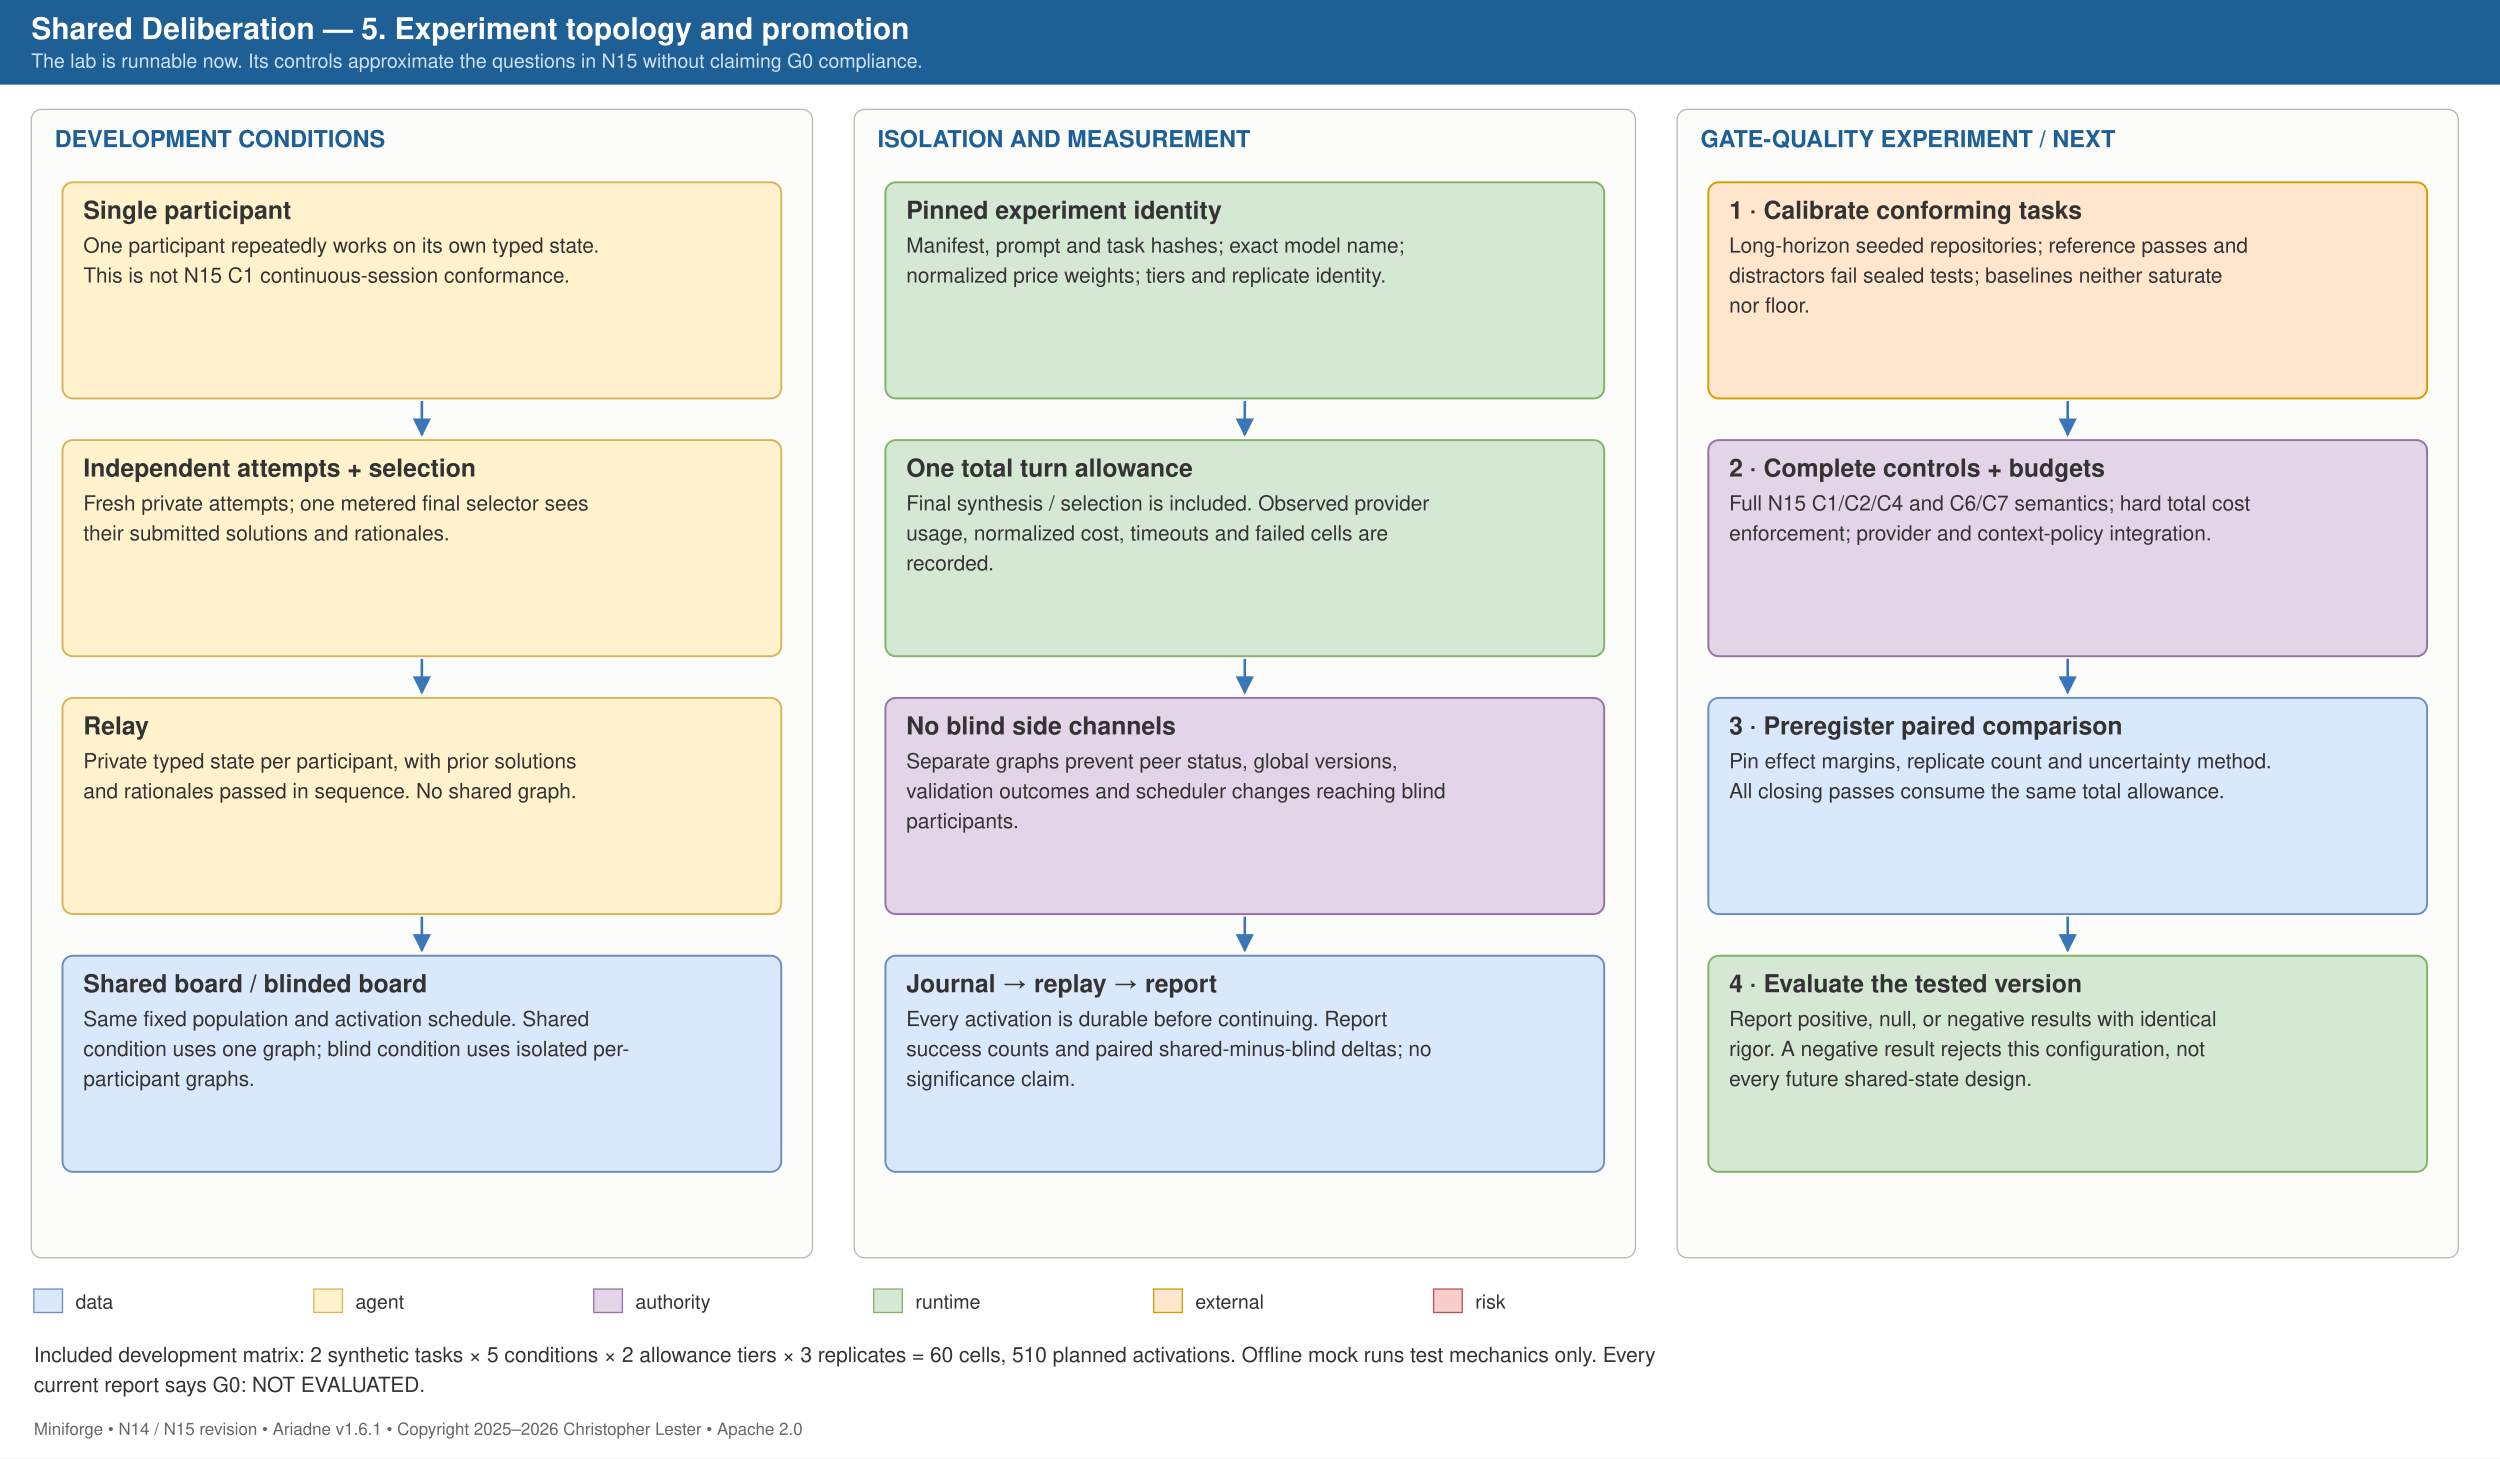
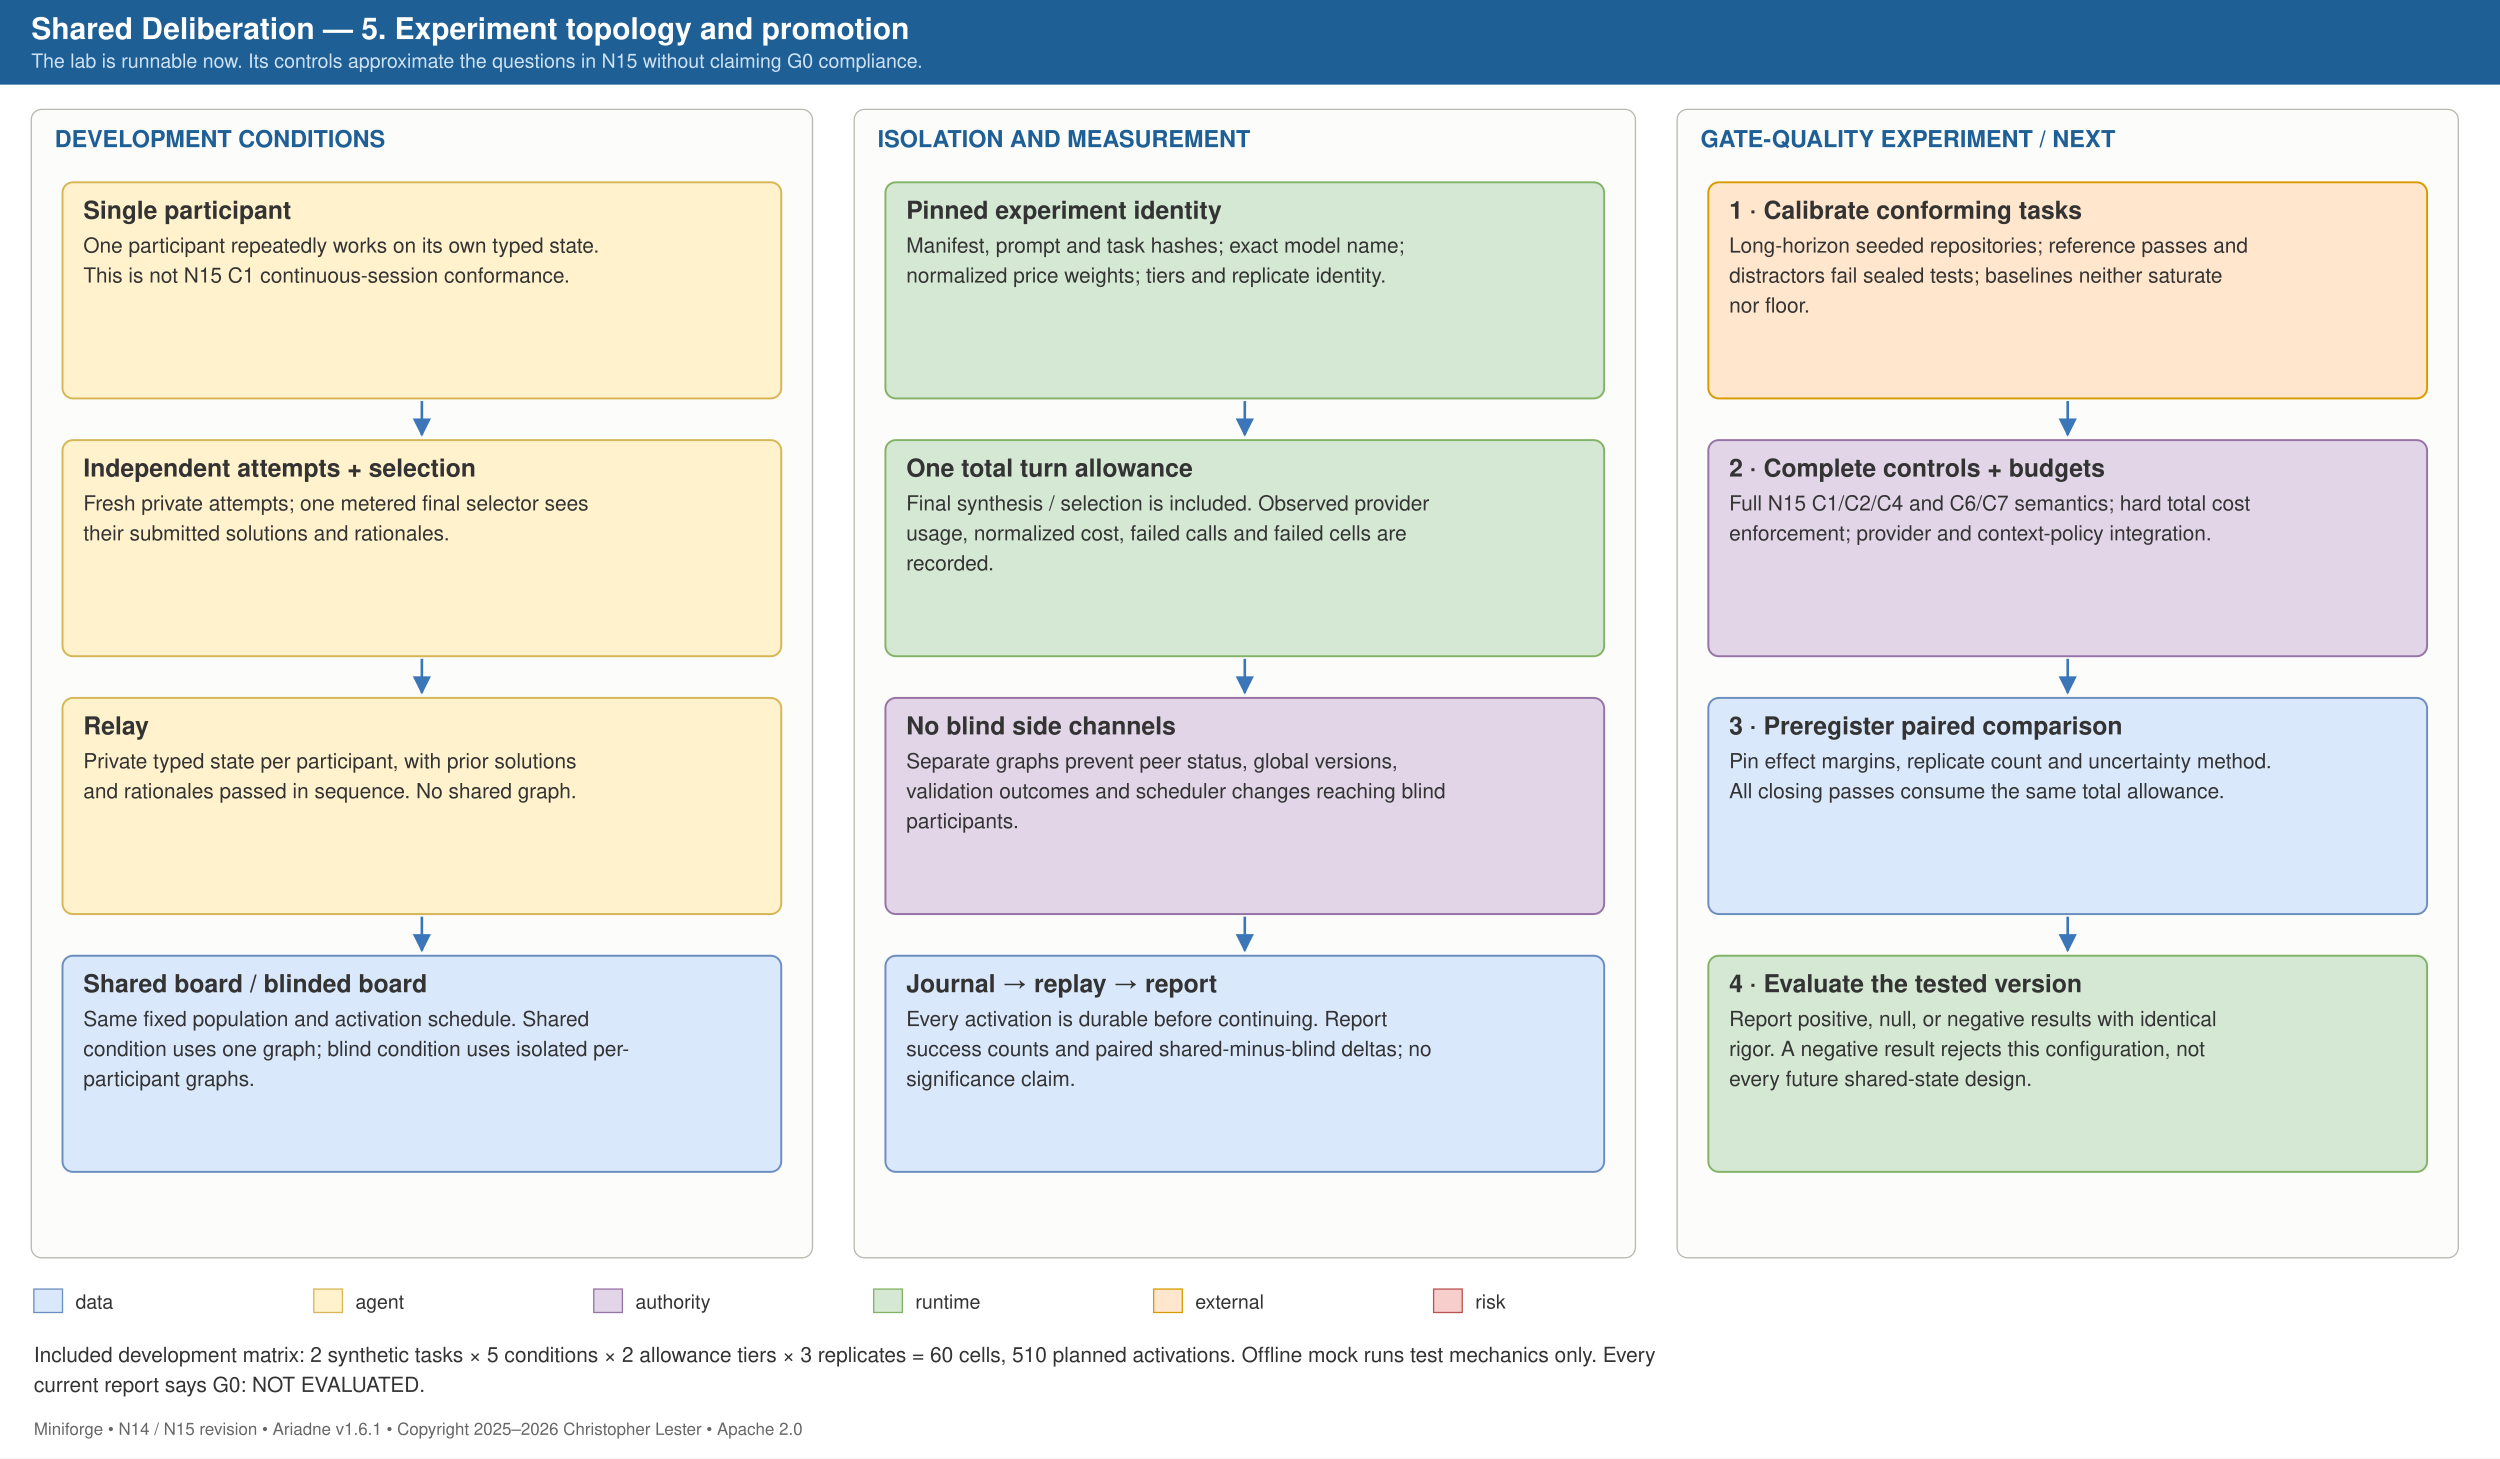
<svg xmlns="http://www.w3.org/2000/svg" viewBox="0 0 1920 1120" role="img" aria-labelledby="title desc" font-family="Helvetica, Arial, sans-serif">
  <defs>
    <marker id="arrow" viewBox="0 0 10 10" refX="9" refY="5" markerWidth="7" markerHeight="7" orient="auto-start-reverse">
      <path d="M0,0 L10,5 L0,10 z" fill="#3a76b8" />
    </marker>
  </defs>
  <rect width="1920" height="1120" fill="white" />
  <rect width="1920" height="65" fill="#1e5f96" />
  <text x="24" y="30" font-size="23" fill="white" font-weight="bold">Shared Deliberation — 5. Experiment topology and promotion</text>
  <text x="24" y="52" font-size="15" fill="#cfe2f3">The lab is runnable now. Its controls approximate the questions in N15 without claiming G0 compliance.</text>
  <rect x="24" y="84" width="600" height="882" rx="8" fill="#fcfcfa" stroke="#b8b8b0" />
  <text x="42" y="113" font-size="18" fill="#1e5f96" font-weight="bold">DEVELOPMENT CONDITIONS</text>
  <rect x="48" y="140" width="552" height="166" rx="8" fill="#fff2cc" stroke="#d6b656" stroke-width="1.5" />
  <text x="64" y="168" font-size="19" fill="#333" font-weight="bold">Single participant</text>
  <text x="64" y="194" font-size="16" fill="#333" font-weight="normal">One participant repeatedly works on its own typed state.</text>
  <text x="64" y="217" font-size="16" fill="#333" font-weight="normal">This is not N15 C1 continuous-session conformance.</text>
  <path d="M324,308 L324,334" fill="none" stroke="#3a76b8" stroke-width="2" marker-end="url(#arrow)" />
  <rect x="48" y="338" width="552" height="166" rx="8" fill="#fff2cc" stroke="#d6b656" stroke-width="1.5" />
  <text x="64" y="366" font-size="19" fill="#333" font-weight="bold">Independent attempts + selection</text>
  <text x="64" y="392" font-size="16" fill="#333" font-weight="normal">Fresh private attempts; one metered final selector sees</text>
  <text x="64" y="415" font-size="16" fill="#333" font-weight="normal">their submitted solutions and rationales.</text>
  <path d="M324,506 L324,532" fill="none" stroke="#3a76b8" stroke-width="2" marker-end="url(#arrow)" />
  <rect x="48" y="536" width="552" height="166" rx="8" fill="#fff2cc" stroke="#d6b656" stroke-width="1.5" />
  <text x="64" y="564" font-size="19" fill="#333" font-weight="bold">Relay</text>
  <text x="64" y="590" font-size="16" fill="#333" font-weight="normal">Private typed state per participant, with prior solutions</text>
  <text x="64" y="613" font-size="16" fill="#333" font-weight="normal">and rationales passed in sequence. No shared graph.</text>
  <path d="M324,704 L324,730" fill="none" stroke="#3a76b8" stroke-width="2" marker-end="url(#arrow)" />
  <rect x="48" y="734" width="552" height="166" rx="8" fill="#dae8fc" stroke="#6c8ebf" stroke-width="1.5" />
  <text x="64" y="762" font-size="19" fill="#333" font-weight="bold">Shared board / blinded board</text>
  <text x="64" y="788" font-size="16" fill="#333" font-weight="normal">Same fixed population and activation schedule. Shared</text>
  <text x="64" y="811" font-size="16" fill="#333" font-weight="normal">condition uses one graph; blind condition uses isolated per-</text>
  <text x="64" y="834" font-size="16" fill="#333" font-weight="normal">participant graphs.</text>
  <rect x="656" y="84" width="600" height="882" rx="8" fill="#fcfcfa" stroke="#b8b8b0" />
  <text x="674" y="113" font-size="18" fill="#1e5f96" font-weight="bold">ISOLATION AND MEASUREMENT</text>
  <rect x="680" y="140" width="552" height="166" rx="8" fill="#d5e8d4" stroke="#82b366" stroke-width="1.5" />
  <text x="696" y="168" font-size="19" fill="#333" font-weight="bold">Pinned experiment identity</text>
  <text x="696" y="194" font-size="16" fill="#333" font-weight="normal">Manifest, prompt and task hashes; exact model name;</text>
  <text x="696" y="217" font-size="16" fill="#333" font-weight="normal">normalized price weights; tiers and replicate identity.</text>
  <path d="M956,308 L956,334" fill="none" stroke="#3a76b8" stroke-width="2" marker-end="url(#arrow)" />
  <rect x="680" y="338" width="552" height="166" rx="8" fill="#d5e8d4" stroke="#82b366" stroke-width="1.5" />
  <text x="696" y="366" font-size="19" fill="#333" font-weight="bold">One total turn allowance</text>
  <text x="696" y="392" font-size="16" fill="#333" font-weight="normal">Final synthesis / selection is included. Observed provider</text>
-   <text x="696" y="415" font-size="16" fill="#333" font-weight="normal">usage, normalized cost, timeouts and failed cells are</text>
+   <text x="696" y="415" font-size="16" fill="#333" font-weight="normal">usage, normalized cost, failed calls and failed cells are</text>
  <text x="696" y="438" font-size="16" fill="#333" font-weight="normal">recorded.</text>
  <path d="M956,506 L956,532" fill="none" stroke="#3a76b8" stroke-width="2" marker-end="url(#arrow)" />
  <rect x="680" y="536" width="552" height="166" rx="8" fill="#e1d5e7" stroke="#9673a6" stroke-width="1.5" />
  <text x="696" y="564" font-size="19" fill="#333" font-weight="bold">No blind side channels</text>
  <text x="696" y="590" font-size="16" fill="#333" font-weight="normal">Separate graphs prevent peer status, global versions,</text>
  <text x="696" y="613" font-size="16" fill="#333" font-weight="normal">validation outcomes and scheduler changes reaching blind</text>
  <text x="696" y="636" font-size="16" fill="#333" font-weight="normal">participants.</text>
  <path d="M956,704 L956,730" fill="none" stroke="#3a76b8" stroke-width="2" marker-end="url(#arrow)" />
  <rect x="680" y="734" width="552" height="166" rx="8" fill="#dae8fc" stroke="#6c8ebf" stroke-width="1.5" />
  <text x="696" y="762" font-size="19" fill="#333" font-weight="bold">Journal → replay → report</text>
  <text x="696" y="788" font-size="16" fill="#333" font-weight="normal">Every activation is durable before continuing. Report</text>
  <text x="696" y="811" font-size="16" fill="#333" font-weight="normal">success counts and paired shared-minus-blind deltas; no</text>
  <text x="696" y="834" font-size="16" fill="#333" font-weight="normal">significance claim.</text>
  <rect x="1288" y="84" width="600" height="882" rx="8" fill="#fcfcfa" stroke="#b8b8b0" />
  <text x="1306" y="113" font-size="18" fill="#1e5f96" font-weight="bold">GATE-QUALITY EXPERIMENT / NEXT</text>
  <rect x="1312" y="140" width="552" height="166" rx="8" fill="#ffe6cc" stroke="#d79b00" stroke-width="1.5" />
  <text x="1328" y="168" font-size="19" fill="#333" font-weight="bold">1 · Calibrate conforming tasks</text>
  <text x="1328" y="194" font-size="16" fill="#333" font-weight="normal">Long-horizon seeded repositories; reference passes and</text>
  <text x="1328" y="217" font-size="16" fill="#333" font-weight="normal">distractors fail sealed tests; baselines neither saturate</text>
  <text x="1328" y="240" font-size="16" fill="#333" font-weight="normal">nor floor.</text>
  <path d="M1588,308 L1588,334" fill="none" stroke="#3a76b8" stroke-width="2" marker-end="url(#arrow)" />
  <rect x="1312" y="338" width="552" height="166" rx="8" fill="#e1d5e7" stroke="#9673a6" stroke-width="1.5" />
  <text x="1328" y="366" font-size="19" fill="#333" font-weight="bold">2 · Complete controls + budgets</text>
  <text x="1328" y="392" font-size="16" fill="#333" font-weight="normal">Full N15 C1/C2/C4 and C6/C7 semantics; hard total cost</text>
  <text x="1328" y="415" font-size="16" fill="#333" font-weight="normal">enforcement; provider and context-policy integration.</text>
  <path d="M1588,506 L1588,532" fill="none" stroke="#3a76b8" stroke-width="2" marker-end="url(#arrow)" />
  <rect x="1312" y="536" width="552" height="166" rx="8" fill="#dae8fc" stroke="#6c8ebf" stroke-width="1.5" />
  <text x="1328" y="564" font-size="19" fill="#333" font-weight="bold">3 · Preregister paired comparison</text>
  <text x="1328" y="590" font-size="16" fill="#333" font-weight="normal">Pin effect margins, replicate count and uncertainty method.</text>
  <text x="1328" y="613" font-size="16" fill="#333" font-weight="normal">All closing passes consume the same total allowance.</text>
  <path d="M1588,704 L1588,730" fill="none" stroke="#3a76b8" stroke-width="2" marker-end="url(#arrow)" />
  <rect x="1312" y="734" width="552" height="166" rx="8" fill="#d5e8d4" stroke="#82b366" stroke-width="1.5" />
  <text x="1328" y="762" font-size="19" fill="#333" font-weight="bold">4 · Evaluate the tested version</text>
  <text x="1328" y="788" font-size="16" fill="#333" font-weight="normal">Report positive, null, or negative results with identical</text>
  <text x="1328" y="811" font-size="16" fill="#333" font-weight="normal">rigor. A negative result rejects this configuration, not</text>
  <text x="1328" y="834" font-size="16" fill="#333" font-weight="normal">every future shared-state design.</text>
  <rect x="26" y="990" width="22" height="18" fill="#dae8fc" stroke="#6c8ebf" />
  <text x="58" y="1005" font-size="15" fill="#333" font-weight="normal">data</text>
  <rect x="241" y="990" width="22" height="18" fill="#fff2cc" stroke="#d6b656" />
  <text x="273" y="1005" font-size="15" fill="#333" font-weight="normal">agent</text>
  <rect x="456" y="990" width="22" height="18" fill="#e1d5e7" stroke="#9673a6" />
  <text x="488" y="1005" font-size="15" fill="#333" font-weight="normal">authority</text>
  <rect x="671" y="990" width="22" height="18" fill="#d5e8d4" stroke="#82b366" />
  <text x="703" y="1005" font-size="15" fill="#333" font-weight="normal">runtime</text>
  <rect x="886" y="990" width="22" height="18" fill="#ffe6cc" stroke="#d79b00" />
  <text x="918" y="1005" font-size="15" fill="#333" font-weight="normal">external</text>
  <rect x="1101" y="990" width="22" height="18" fill="#f8cecc" stroke="#b85450" />
  <text x="1133" y="1005" font-size="15" fill="#333" font-weight="normal">risk</text>
  <text x="26" y="1046" font-size="16" fill="#333" font-weight="normal">Included development matrix: 2 synthetic tasks × 5 conditions × 2 allowance tiers × 3 replicates = 60 cells, 510 planned activations. Offline mock runs test mechanics only. Every</text>
  <text x="26" y="1069" font-size="16" fill="#333" font-weight="normal">current report says G0: NOT EVALUATED.</text>
  <text x="26" y="1102" font-size="13" fill="#666" font-weight="normal">Miniforge • N14 / N15 revision • Ariadne v1.6.1 • Copyright 2025–2026 Christopher Lester • Apache 2.0</text>
</svg>
